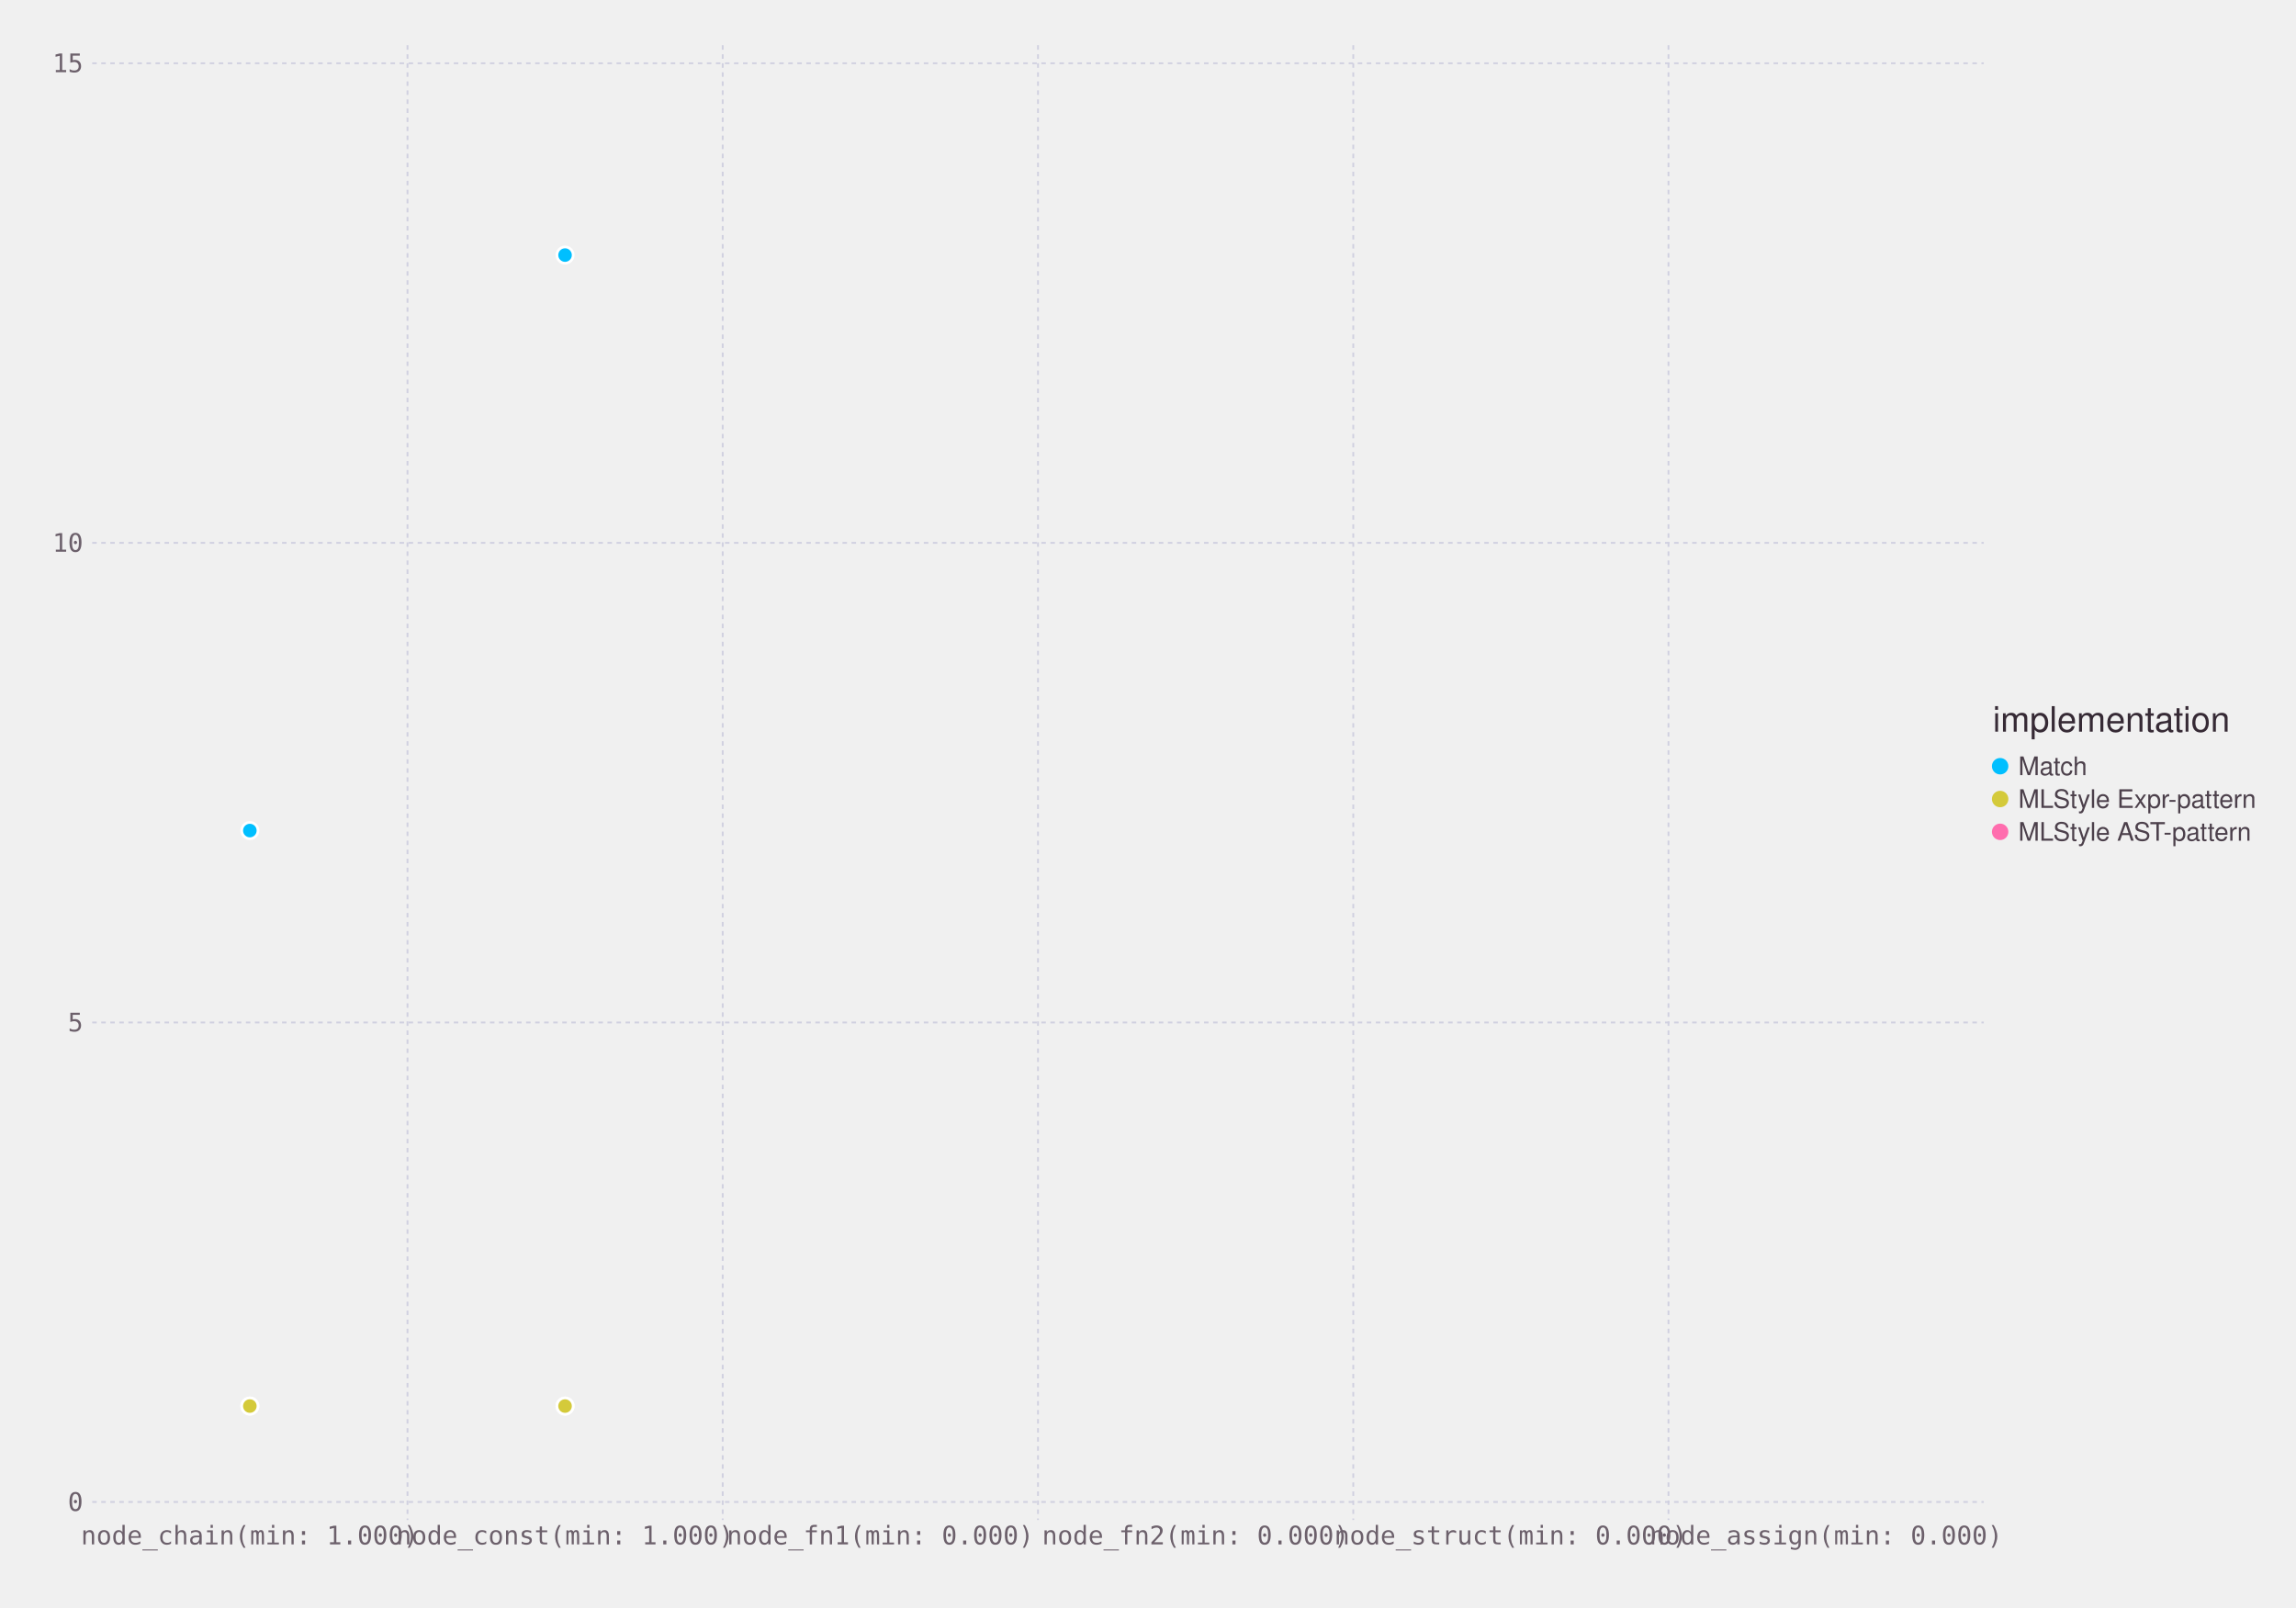
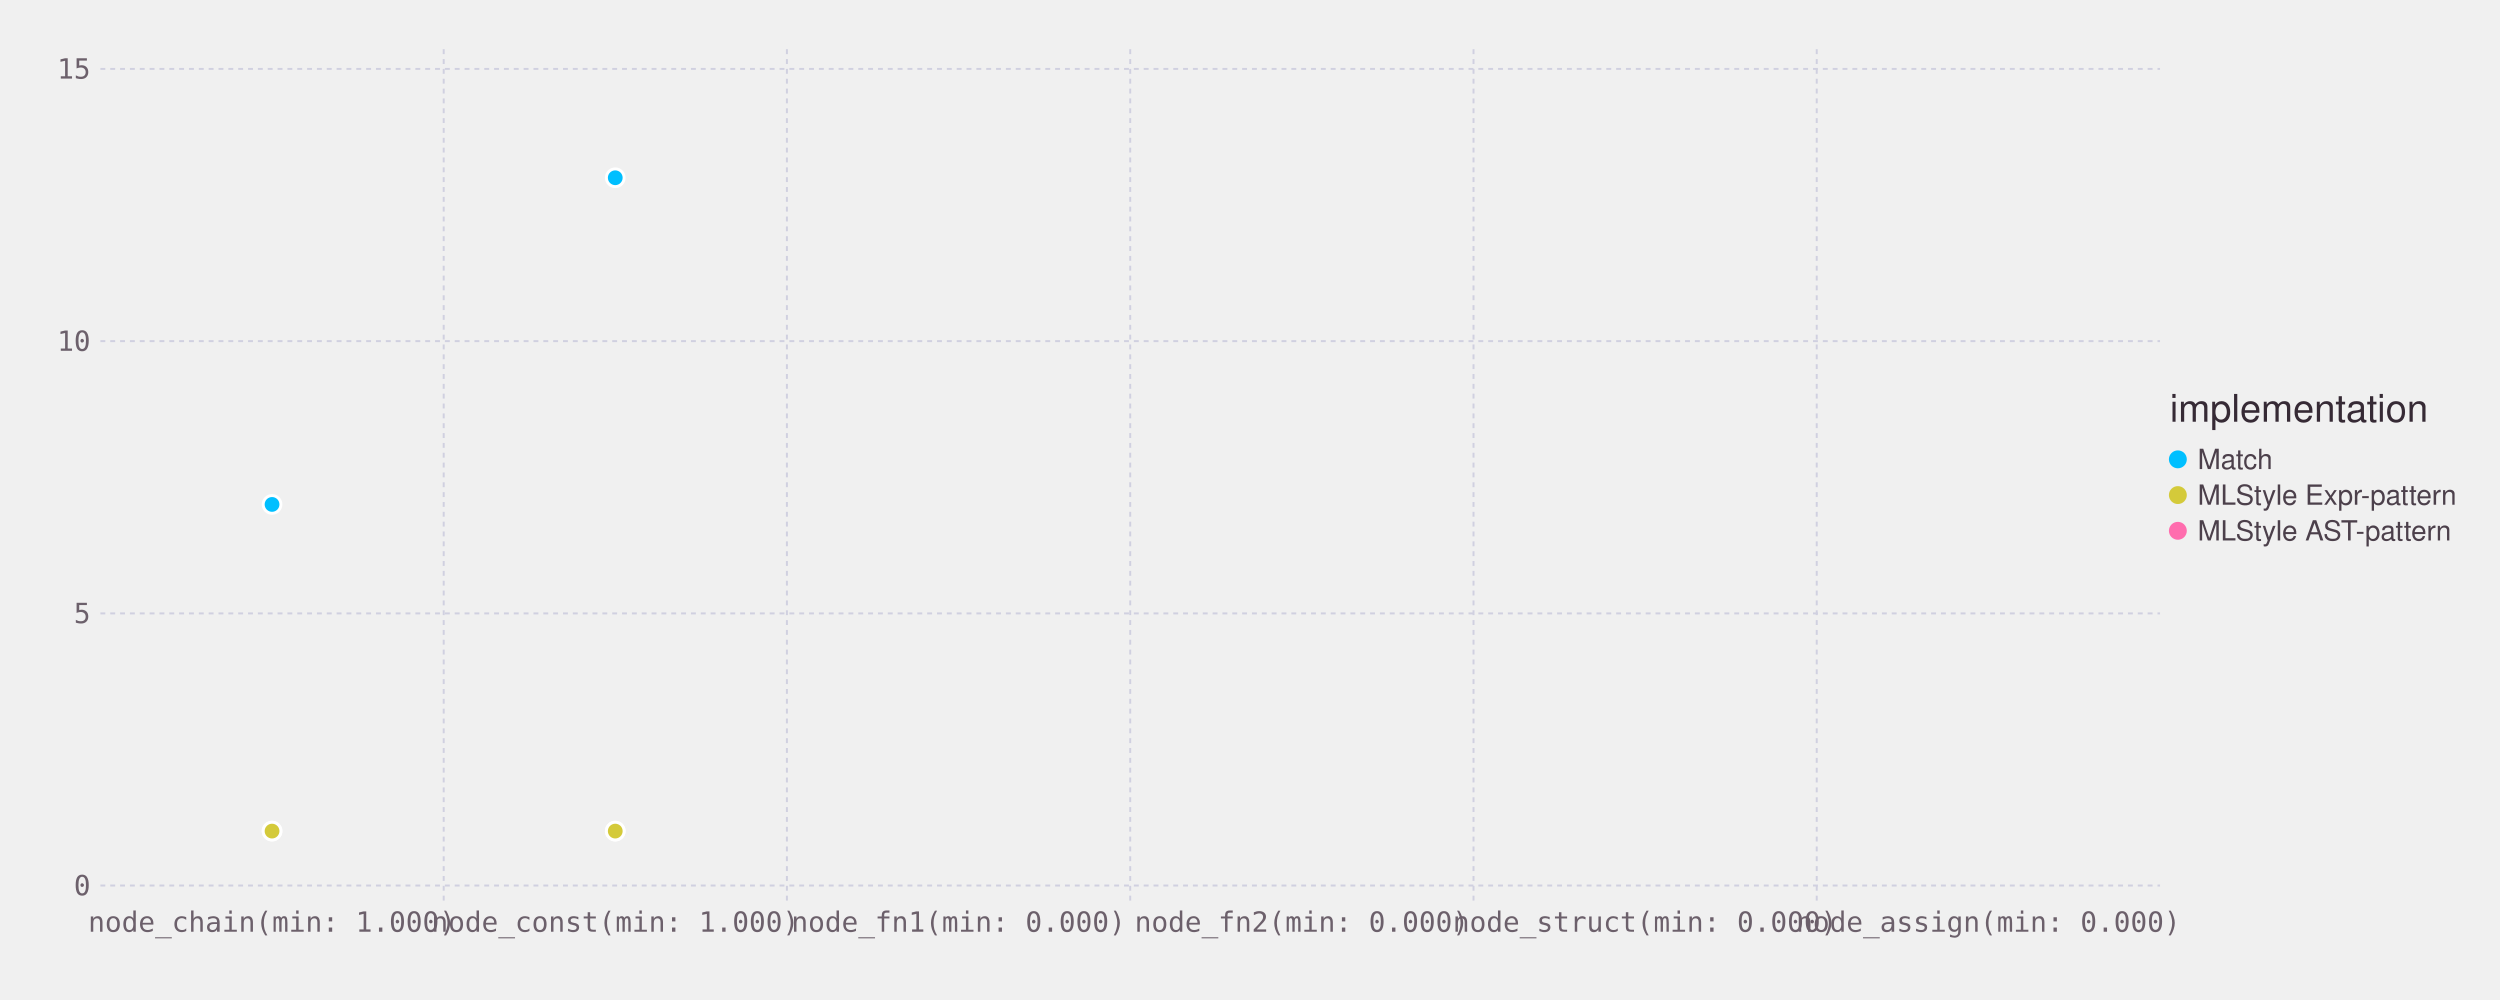
- <svg xmlns="http://www.w3.org/2000/svg" version="1.2" width="254mm" height="177.8mm" viewBox="0 0 254 177.8" stroke="none" fill="#000000" stroke-width="0.3" font-size="3.88">
+ <svg xmlns="http://www.w3.org/2000/svg" version="1.2" width="254mm" height="101.6mm" viewBox="0 0 254 101.6" stroke="none" fill="#000000" stroke-width="0.3" font-size="3.88">
  <defs>
    <marker id="arrow" markerWidth="15" markerHeight="7" refX="5" refY="3.5" orient="auto" markerUnits="strokeWidth">
      <path d="M0,0 L15,3.5 L0,7 z" stroke="context-stroke" fill="context-stroke" />
    </marker>
  </defs>
-   <g class="plotroot yscalable" id="img-1b0ff183-1">
-     <g class="guide xlabels" font-size="2.82" font-family="Consolas" fill="#6C606B" id="img-1b0ff183-2">
-       <g transform="translate(27.64,169.17)">
+   <g class="plotroot yscalable" id="img-012e1a91-1">
+     <g class="guide xlabels" font-size="2.82" font-family="Consolas" fill="#6C606B" id="img-012e1a91-2">
+       <g transform="translate(27.64,92.97)">
        <g class="primitive">
          <text text-anchor="middle" dy="0.6em">node_chain(min: 1.000)</text>
        </g>
      </g>
-       <g transform="translate(62.51,169.17)">
+       <g transform="translate(62.51,92.97)">
        <g class="primitive">
          <text text-anchor="middle" dy="0.6em">node_const(min: 1.000)</text>
        </g>
      </g>
-       <g transform="translate(97.39,169.17)">
+       <g transform="translate(97.39,92.97)">
        <g class="primitive">
          <text text-anchor="middle" dy="0.6em">node_fn1(min: 0.000)</text>
        </g>
      </g>
-       <g transform="translate(132.27,169.17)">
+       <g transform="translate(132.27,92.97)">
        <g class="primitive">
          <text text-anchor="middle" dy="0.6em">node_fn2(min: 0.000)</text>
        </g>
      </g>
-       <g transform="translate(167.14,169.17)">
+       <g transform="translate(167.14,92.97)">
        <g class="primitive">
          <text text-anchor="middle" dy="0.6em">node_struct(min: 0.000)</text>
        </g>
      </g>
-       <g transform="translate(202.02,169.17)">
+       <g transform="translate(202.02,92.97)">
        <g class="primitive">
          <text text-anchor="middle" dy="0.6em">node_assign(min: 0.000)</text>
        </g>
      </g>
    </g>
-     <g class="guide colorkey" id="img-1b0ff183-3">
-       <g fill="#4C404B" font-size="2.82" font-family="'PT Sans','Helvetica Neue','Helvetica',sans-serif" id="img-1b0ff183-4">
-         <g transform="translate(223.27,84.77)" id="img-1b0ff183-5" class="color_Match">
+     <g class="guide colorkey" id="img-012e1a91-3">
+       <g fill="#4C404B" font-size="2.82" font-family="'PT Sans','Helvetica Neue','Helvetica',sans-serif" id="img-012e1a91-4">
+         <g transform="translate(223.27,46.67)" id="img-012e1a91-5" class="color_Match">
          <g class="primitive">
            <text dy="0.35em">Match</text>
          </g>
        </g>
-         <g transform="translate(223.27,88.4)" id="img-1b0ff183-6" class="color_MLStyle_Expr-pattern">
+         <g transform="translate(223.27,50.3)" id="img-012e1a91-6" class="color_MLStyle_Expr-pattern">
          <g class="primitive">
            <text dy="0.35em">MLStyle Expr-pattern</text>
          </g>
        </g>
-         <g transform="translate(223.27,92.03)" id="img-1b0ff183-7" class="color_MLStyle_AST-pattern">
+         <g transform="translate(223.27,53.93)" id="img-012e1a91-7" class="color_MLStyle_AST-pattern">
          <g class="primitive">
            <text dy="0.35em">MLStyle AST-pattern</text>
          </g>
        </g>
      </g>
-       <g stroke="#000000" stroke-opacity="0.000" id="img-1b0ff183-8">
-         <g transform="translate(221.27,84.77)" id="img-1b0ff183-9" class="color_Match" fill="#00BFFF">
+       <g stroke="#000000" stroke-opacity="0.000" id="img-012e1a91-8">
+         <g transform="translate(221.27,46.67)" id="img-012e1a91-9" class="color_Match" fill="#00BFFF">
          <circle cx="0" cy="0" r="0.91" class="primitive" />
        </g>
-         <g transform="translate(221.27,88.4)" id="img-1b0ff183-10" class="color_MLStyle_Expr-pattern" fill="#D4CA3A">
+         <g transform="translate(221.27,50.3)" id="img-012e1a91-10" class="color_MLStyle_Expr-pattern" fill="#D4CA3A">
          <circle cx="0" cy="0" r="0.91" class="primitive" />
        </g>
-         <g transform="translate(221.27,92.03)" id="img-1b0ff183-11" class="color_MLStyle_AST-pattern" fill="#FF6DAE">
+         <g transform="translate(221.27,53.93)" id="img-012e1a91-11" class="color_MLStyle_AST-pattern" fill="#FF6DAE">
          <circle cx="0" cy="0" r="0.91" class="primitive" />
        </g>
      </g>
-       <g fill="#362A35" font-size="3.88" font-family="'PT Sans','Helvetica Neue','Helvetica',sans-serif" stroke="#000000" stroke-opacity="0.000" id="img-1b0ff183-12">
-         <g transform="translate(220.46,80.95)" id="img-1b0ff183-13">
+       <g fill="#362A35" font-size="3.88" font-family="'PT Sans','Helvetica Neue','Helvetica',sans-serif" stroke="#000000" stroke-opacity="0.000" id="img-012e1a91-12">
+         <g transform="translate(220.46,42.85)" id="img-012e1a91-13">
          <g class="primitive">
            <text>implementation</text>
          </g>
        </g>
      </g>
    </g>
-     <g clip-path="url(#img-1b0ff183-14)">
-       <g id="img-1b0ff183-15">
-         <g pointer-events="visible" fill="#000000" fill-opacity="0.000" stroke="#000000" stroke-opacity="0.000" class="guide background" id="img-1b0ff183-16">
-           <g transform="translate(114.83,86.59)" id="img-1b0ff183-17">
-             <path d="M-104.63,-81.59 L 104.63 -81.59 104.63 81.59 -104.63 81.59 z" class="primitive" />
-           </g>
-         </g>
-         <g class="guide ygridlines xfixed" stroke-dasharray="0.5,0.5" stroke-width="0.2" stroke="#D0D0E0" id="img-1b0ff183-18">
-           <g transform="translate(114.83,166.17)" id="img-1b0ff183-19">
-             <path fill="none" d="M-104.63,0 L 104.63 0" class="primitive" />
-           </g>
-           <g transform="translate(114.83,113.12)" id="img-1b0ff183-20">
-             <path fill="none" d="M-104.63,0 L 104.63 0" class="primitive" />
-           </g>
-           <g transform="translate(114.83,60.06)" id="img-1b0ff183-21">
-             <path fill="none" d="M-104.63,0 L 104.63 0" class="primitive" />
-           </g>
-           <g transform="translate(114.83,7)" id="img-1b0ff183-22">
-             <path fill="none" d="M-104.63,0 L 104.63 0" class="primitive" />
-           </g>
-         </g>
-         <g class="guide xgridlines yfixed" stroke-dasharray="0.5,0.5" stroke-width="0.2" stroke="#D0D0E0" id="img-1b0ff183-23">
-           <g transform="translate(45.08,86.59)" id="img-1b0ff183-24">
-             <path fill="none" d="M0,-81.59 L 0 81.59" class="primitive" />
-           </g>
-           <g transform="translate(79.95,86.59)" id="img-1b0ff183-25">
-             <path fill="none" d="M0,-81.59 L 0 81.59" class="primitive" />
-           </g>
-           <g transform="translate(114.83,86.59)" id="img-1b0ff183-26">
-             <path fill="none" d="M0,-81.59 L 0 81.59" class="primitive" />
-           </g>
-           <g transform="translate(149.71,86.59)" id="img-1b0ff183-27">
-             <path fill="none" d="M0,-81.59 L 0 81.59" class="primitive" />
-           </g>
-           <g transform="translate(184.58,86.59)" id="img-1b0ff183-28">
-             <path fill="none" d="M0,-81.59 L 0 81.59" class="primitive" />
-           </g>
-         </g>
-         <g class="plotpanel" id="img-1b0ff183-29">
-           <g class="geometry" id="img-1b0ff183-30">
-             <g stroke-width="0.3" id="img-1b0ff183-31">
-               <g class="color_MLStyle_AST-pattern" stroke="#FFFFFF" fill="#FF6DAE" id="img-1b0ff183-32">
-                 <g class="marker" id="img-1b0ff183-33">
-                   <g transform="translate(202.02,NaN)" id="img-1b0ff183-34">
-                     <circle cx="0" cy="0" r="0.9" class="primitive" />
-                   </g>
-                 </g>
-               </g>
-               <g class="color_MLStyle_AST-pattern" stroke="#FFFFFF" fill="#FF6DAE" id="img-1b0ff183-35">
-                 <g class="marker" id="img-1b0ff183-36">
-                   <g transform="translate(167.14,-Inf)" id="img-1b0ff183-37">
-                     <circle cx="0" cy="0" r="0.9" class="primitive" />
-                   </g>
-                 </g>
-               </g>
-               <g class="color_MLStyle_AST-pattern" stroke="#FFFFFF" fill="#FF6DAE" id="img-1b0ff183-38">
-                 <g class="marker" id="img-1b0ff183-39">
-                   <g transform="translate(132.27,-Inf)" id="img-1b0ff183-40">
-                     <circle cx="0" cy="0" r="0.9" class="primitive" />
-                   </g>
-                 </g>
-               </g>
-               <g class="color_MLStyle_AST-pattern" stroke="#FFFFFF" fill="#FF6DAE" id="img-1b0ff183-41">
-                 <g class="marker" id="img-1b0ff183-42">
-                   <g transform="translate(97.39,-Inf)" id="img-1b0ff183-43">
-                     <circle cx="0" cy="0" r="0.9" class="primitive" />
-                   </g>
-                 </g>
-               </g>
-               <g class="color_MLStyle_Expr-pattern" stroke="#FFFFFF" fill="#D4CA3A" id="img-1b0ff183-44">
-                 <g class="marker" id="img-1b0ff183-45">
-                   <g transform="translate(202.02,-Inf)" id="img-1b0ff183-46">
-                     <circle cx="0" cy="0" r="0.9" class="primitive" />
-                   </g>
-                 </g>
-               </g>
-               <g class="color_MLStyle_Expr-pattern" stroke="#FFFFFF" fill="#D4CA3A" id="img-1b0ff183-47">
-                 <g class="marker" id="img-1b0ff183-48">
-                   <g transform="translate(167.14,NaN)" id="img-1b0ff183-49">
-                     <circle cx="0" cy="0" r="0.9" class="primitive" />
-                   </g>
-                 </g>
-               </g>
-               <g class="color_MLStyle_Expr-pattern" stroke="#FFFFFF" fill="#D4CA3A" id="img-1b0ff183-50">
-                 <g class="marker" id="img-1b0ff183-51">
-                   <g transform="translate(132.27,NaN)" id="img-1b0ff183-52">
-                     <circle cx="0" cy="0" r="0.9" class="primitive" />
-                   </g>
-                 </g>
-               </g>
-               <g class="color_MLStyle_Expr-pattern" stroke="#FFFFFF" fill="#D4CA3A" id="img-1b0ff183-53">
-                 <g class="marker" id="img-1b0ff183-54">
-                   <g transform="translate(97.39,NaN)" id="img-1b0ff183-55">
-                     <circle cx="0" cy="0" r="0.9" class="primitive" />
-                   </g>
-                 </g>
-               </g>
-               <g class="color_Match" stroke="#FFFFFF" fill="#00BFFF" id="img-1b0ff183-56">
-                 <g class="marker" id="img-1b0ff183-57">
-                   <g transform="translate(202.02,-Inf)" id="img-1b0ff183-58">
-                     <circle cx="0" cy="0" r="0.9" class="primitive" />
-                   </g>
-                 </g>
-               </g>
-               <g class="color_Match" stroke="#FFFFFF" fill="#00BFFF" id="img-1b0ff183-59">
-                 <g class="marker" id="img-1b0ff183-60">
-                   <g transform="translate(167.14,-Inf)" id="img-1b0ff183-61">
-                     <circle cx="0" cy="0" r="0.9" class="primitive" />
-                   </g>
-                 </g>
-               </g>
-               <g class="color_Match" stroke="#FFFFFF" fill="#00BFFF" id="img-1b0ff183-62">
-                 <g class="marker" id="img-1b0ff183-63">
-                   <g transform="translate(132.27,-Inf)" id="img-1b0ff183-64">
-                     <circle cx="0" cy="0" r="0.9" class="primitive" />
-                   </g>
-                 </g>
-               </g>
-               <g class="color_Match" stroke="#FFFFFF" fill="#00BFFF" id="img-1b0ff183-65">
-                 <g class="marker" id="img-1b0ff183-66">
-                   <g transform="translate(97.39,-Inf)" id="img-1b0ff183-67">
-                     <circle cx="0" cy="0" r="0.9" class="primitive" />
-                   </g>
-                 </g>
-               </g>
-               <g class="color_MLStyle_AST-pattern" stroke="#FFFFFF" fill="#FF6DAE" id="img-1b0ff183-68">
-                 <g class="marker" id="img-1b0ff183-69">
-                   <g transform="translate(62.51,155.56)" id="img-1b0ff183-70">
-                     <circle cx="0" cy="0" r="0.9" class="primitive" />
-                   </g>
-                 </g>
-               </g>
-               <g class="color_MLStyle_Expr-pattern" stroke="#FFFFFF" fill="#D4CA3A" id="img-1b0ff183-71">
-                 <g class="marker" id="img-1b0ff183-72">
-                   <g transform="translate(62.51,155.56)" id="img-1b0ff183-73">
-                     <circle cx="0" cy="0" r="0.9" class="primitive" />
-                   </g>
-                 </g>
-               </g>
-               <g class="color_Match" stroke="#FFFFFF" fill="#00BFFF" id="img-1b0ff183-74">
-                 <g class="marker" id="img-1b0ff183-75">
-                   <g transform="translate(62.51,28.22)" id="img-1b0ff183-76">
-                     <circle cx="0" cy="0" r="0.9" class="primitive" />
-                   </g>
-                 </g>
-               </g>
-               <g class="color_MLStyle_AST-pattern" stroke="#FFFFFF" fill="#FF6DAE" id="img-1b0ff183-77">
-                 <g class="marker" id="img-1b0ff183-78">
-                   <g transform="translate(27.64,155.56)" id="img-1b0ff183-79">
-                     <circle cx="0" cy="0" r="0.9" class="primitive" />
-                   </g>
-                 </g>
-               </g>
-               <g class="color_MLStyle_Expr-pattern" stroke="#FFFFFF" fill="#D4CA3A" id="img-1b0ff183-80">
-                 <g class="marker" id="img-1b0ff183-81">
-                   <g transform="translate(27.64,155.56)" id="img-1b0ff183-82">
-                     <circle cx="0" cy="0" r="0.9" class="primitive" />
-                   </g>
-                 </g>
-               </g>
-               <g class="color_Match" stroke="#FFFFFF" fill="#00BFFF" id="img-1b0ff183-83">
-                 <g class="marker" id="img-1b0ff183-84">
-                   <g transform="translate(27.64,91.89)" id="img-1b0ff183-85">
+     <g clip-path="url(#img-012e1a91-14)">
+       <g id="img-012e1a91-15">
+         <g pointer-events="visible" fill="#000000" fill-opacity="0.000" stroke="#000000" stroke-opacity="0.000" class="guide background" id="img-012e1a91-16">
+           <g transform="translate(114.83,48.49)" id="img-012e1a91-17">
+             <path d="M-104.63,-43.49 L 104.63 -43.49 104.63 43.49 -104.63 43.49 z" class="primitive" />
+           </g>
+         </g>
+         <g class="guide ygridlines xfixed" stroke-dasharray="0.5,0.5" stroke-width="0.2" stroke="#D0D0E0" id="img-012e1a91-18">
+           <g transform="translate(114.83,89.97)" id="img-012e1a91-19">
+             <path fill="none" d="M-104.63,0 L 104.63 0" class="primitive" />
+           </g>
+           <g transform="translate(114.83,62.32)" id="img-012e1a91-20">
+             <path fill="none" d="M-104.63,0 L 104.63 0" class="primitive" />
+           </g>
+           <g transform="translate(114.83,34.66)" id="img-012e1a91-21">
+             <path fill="none" d="M-104.63,0 L 104.63 0" class="primitive" />
+           </g>
+           <g transform="translate(114.83,7)" id="img-012e1a91-22">
+             <path fill="none" d="M-104.63,0 L 104.63 0" class="primitive" />
+           </g>
+         </g>
+         <g class="guide xgridlines yfixed" stroke-dasharray="0.5,0.5" stroke-width="0.2" stroke="#D0D0E0" id="img-012e1a91-23">
+           <g transform="translate(45.08,48.49)" id="img-012e1a91-24">
+             <path fill="none" d="M0,-43.49 L 0 43.49" class="primitive" />
+           </g>
+           <g transform="translate(79.95,48.49)" id="img-012e1a91-25">
+             <path fill="none" d="M0,-43.49 L 0 43.49" class="primitive" />
+           </g>
+           <g transform="translate(114.83,48.49)" id="img-012e1a91-26">
+             <path fill="none" d="M0,-43.49 L 0 43.49" class="primitive" />
+           </g>
+           <g transform="translate(149.71,48.49)" id="img-012e1a91-27">
+             <path fill="none" d="M0,-43.49 L 0 43.49" class="primitive" />
+           </g>
+           <g transform="translate(184.58,48.49)" id="img-012e1a91-28">
+             <path fill="none" d="M0,-43.49 L 0 43.49" class="primitive" />
+           </g>
+         </g>
+         <g class="plotpanel" id="img-012e1a91-29">
+           <g class="geometry" id="img-012e1a91-30">
+             <g stroke-width="0.3" id="img-012e1a91-31">
+               <g class="color_MLStyle_AST-pattern" stroke="#FFFFFF" fill="#FF6DAE" id="img-012e1a91-32">
+                 <g class="marker" id="img-012e1a91-33">
+                   <g transform="translate(202.02,NaN)" id="img-012e1a91-34">
+                     <circle cx="0" cy="0" r="0.9" class="primitive" />
+                   </g>
+                 </g>
+               </g>
+               <g class="color_MLStyle_AST-pattern" stroke="#FFFFFF" fill="#FF6DAE" id="img-012e1a91-35">
+                 <g class="marker" id="img-012e1a91-36">
+                   <g transform="translate(167.14,-Inf)" id="img-012e1a91-37">
+                     <circle cx="0" cy="0" r="0.9" class="primitive" />
+                   </g>
+                 </g>
+               </g>
+               <g class="color_MLStyle_AST-pattern" stroke="#FFFFFF" fill="#FF6DAE" id="img-012e1a91-38">
+                 <g class="marker" id="img-012e1a91-39">
+                   <g transform="translate(132.27,-Inf)" id="img-012e1a91-40">
+                     <circle cx="0" cy="0" r="0.9" class="primitive" />
+                   </g>
+                 </g>
+               </g>
+               <g class="color_MLStyle_AST-pattern" stroke="#FFFFFF" fill="#FF6DAE" id="img-012e1a91-41">
+                 <g class="marker" id="img-012e1a91-42">
+                   <g transform="translate(97.39,-Inf)" id="img-012e1a91-43">
+                     <circle cx="0" cy="0" r="0.9" class="primitive" />
+                   </g>
+                 </g>
+               </g>
+               <g class="color_MLStyle_Expr-pattern" stroke="#FFFFFF" fill="#D4CA3A" id="img-012e1a91-44">
+                 <g class="marker" id="img-012e1a91-45">
+                   <g transform="translate(202.02,-Inf)" id="img-012e1a91-46">
+                     <circle cx="0" cy="0" r="0.9" class="primitive" />
+                   </g>
+                 </g>
+               </g>
+               <g class="color_MLStyle_Expr-pattern" stroke="#FFFFFF" fill="#D4CA3A" id="img-012e1a91-47">
+                 <g class="marker" id="img-012e1a91-48">
+                   <g transform="translate(167.14,NaN)" id="img-012e1a91-49">
+                     <circle cx="0" cy="0" r="0.9" class="primitive" />
+                   </g>
+                 </g>
+               </g>
+               <g class="color_MLStyle_Expr-pattern" stroke="#FFFFFF" fill="#D4CA3A" id="img-012e1a91-50">
+                 <g class="marker" id="img-012e1a91-51">
+                   <g transform="translate(132.27,NaN)" id="img-012e1a91-52">
+                     <circle cx="0" cy="0" r="0.9" class="primitive" />
+                   </g>
+                 </g>
+               </g>
+               <g class="color_MLStyle_Expr-pattern" stroke="#FFFFFF" fill="#D4CA3A" id="img-012e1a91-53">
+                 <g class="marker" id="img-012e1a91-54">
+                   <g transform="translate(97.39,NaN)" id="img-012e1a91-55">
+                     <circle cx="0" cy="0" r="0.9" class="primitive" />
+                   </g>
+                 </g>
+               </g>
+               <g class="color_Match" stroke="#FFFFFF" fill="#00BFFF" id="img-012e1a91-56">
+                 <g class="marker" id="img-012e1a91-57">
+                   <g transform="translate(202.02,-Inf)" id="img-012e1a91-58">
+                     <circle cx="0" cy="0" r="0.9" class="primitive" />
+                   </g>
+                 </g>
+               </g>
+               <g class="color_Match" stroke="#FFFFFF" fill="#00BFFF" id="img-012e1a91-59">
+                 <g class="marker" id="img-012e1a91-60">
+                   <g transform="translate(167.14,-Inf)" id="img-012e1a91-61">
+                     <circle cx="0" cy="0" r="0.9" class="primitive" />
+                   </g>
+                 </g>
+               </g>
+               <g class="color_Match" stroke="#FFFFFF" fill="#00BFFF" id="img-012e1a91-62">
+                 <g class="marker" id="img-012e1a91-63">
+                   <g transform="translate(132.27,-Inf)" id="img-012e1a91-64">
+                     <circle cx="0" cy="0" r="0.9" class="primitive" />
+                   </g>
+                 </g>
+               </g>
+               <g class="color_Match" stroke="#FFFFFF" fill="#00BFFF" id="img-012e1a91-65">
+                 <g class="marker" id="img-012e1a91-66">
+                   <g transform="translate(97.39,-Inf)" id="img-012e1a91-67">
+                     <circle cx="0" cy="0" r="0.9" class="primitive" />
+                   </g>
+                 </g>
+               </g>
+               <g class="color_MLStyle_AST-pattern" stroke="#FFFFFF" fill="#FF6DAE" id="img-012e1a91-68">
+                 <g class="marker" id="img-012e1a91-69">
+                   <g transform="translate(62.51,84.44)" id="img-012e1a91-70">
+                     <circle cx="0" cy="0" r="0.9" class="primitive" />
+                   </g>
+                 </g>
+               </g>
+               <g class="color_MLStyle_Expr-pattern" stroke="#FFFFFF" fill="#D4CA3A" id="img-012e1a91-71">
+                 <g class="marker" id="img-012e1a91-72">
+                   <g transform="translate(62.51,84.44)" id="img-012e1a91-73">
+                     <circle cx="0" cy="0" r="0.9" class="primitive" />
+                   </g>
+                 </g>
+               </g>
+               <g class="color_Match" stroke="#FFFFFF" fill="#00BFFF" id="img-012e1a91-74">
+                 <g class="marker" id="img-012e1a91-75">
+                   <g transform="translate(62.51,18.06)" id="img-012e1a91-76">
+                     <circle cx="0" cy="0" r="0.9" class="primitive" />
+                   </g>
+                 </g>
+               </g>
+               <g class="color_MLStyle_AST-pattern" stroke="#FFFFFF" fill="#FF6DAE" id="img-012e1a91-77">
+                 <g class="marker" id="img-012e1a91-78">
+                   <g transform="translate(27.64,84.44)" id="img-012e1a91-79">
+                     <circle cx="0" cy="0" r="0.9" class="primitive" />
+                   </g>
+                 </g>
+               </g>
+               <g class="color_MLStyle_Expr-pattern" stroke="#FFFFFF" fill="#D4CA3A" id="img-012e1a91-80">
+                 <g class="marker" id="img-012e1a91-81">
+                   <g transform="translate(27.64,84.44)" id="img-012e1a91-82">
+                     <circle cx="0" cy="0" r="0.9" class="primitive" />
+                   </g>
+                 </g>
+               </g>
+               <g class="color_Match" stroke="#FFFFFF" fill="#00BFFF" id="img-012e1a91-83">
+                 <g class="marker" id="img-012e1a91-84">
+                   <g transform="translate(27.64,51.25)" id="img-012e1a91-85">
                    <circle cx="0" cy="0" r="0.9" class="primitive" />
                  </g>
                </g>
              </g>
            </g>
          </g>
        </g>
      </g>
    </g>
-     <g class="guide ylabels" font-size="2.82" font-family="Consolas" fill="#6C606B" id="img-1b0ff183-86">
-       <g transform="translate(9.2,166.17)" id="img-1b0ff183-87">
+     <g class="guide ylabels" font-size="2.82" font-family="Consolas" fill="#6C606B" id="img-012e1a91-86">
+       <g transform="translate(9.2,89.97)" id="img-012e1a91-87">
        <g class="primitive">
          <text text-anchor="end" dy="0.35em">0</text>
        </g>
      </g>
-       <g transform="translate(9.2,113.12)" id="img-1b0ff183-88">
+       <g transform="translate(9.2,62.32)" id="img-012e1a91-88">
        <g class="primitive">
          <text text-anchor="end" dy="0.35em">5</text>
        </g>
      </g>
-       <g transform="translate(9.2,60.06)" id="img-1b0ff183-89">
+       <g transform="translate(9.2,34.66)" id="img-012e1a91-89">
        <g class="primitive">
          <text text-anchor="end" dy="0.35em">10</text>
        </g>
      </g>
-       <g transform="translate(9.2,7)" id="img-1b0ff183-90">
+       <g transform="translate(9.2,7)" id="img-012e1a91-90">
        <g class="primitive">
          <text text-anchor="end" dy="0.35em">15</text>
        </g>
      </g>
    </g>
  </g>
  <defs>
-     <clipPath id="img-1b0ff183-14">
-       <path d="M10.2,5 L 219.46 5 219.46 168.17 10.2 168.17" />
+     <clipPath id="img-012e1a91-14">
+       <path d="M10.2,5 L 219.46 5 219.46 91.97 10.2 91.97" />
    </clipPath>
  </defs>
</svg>
